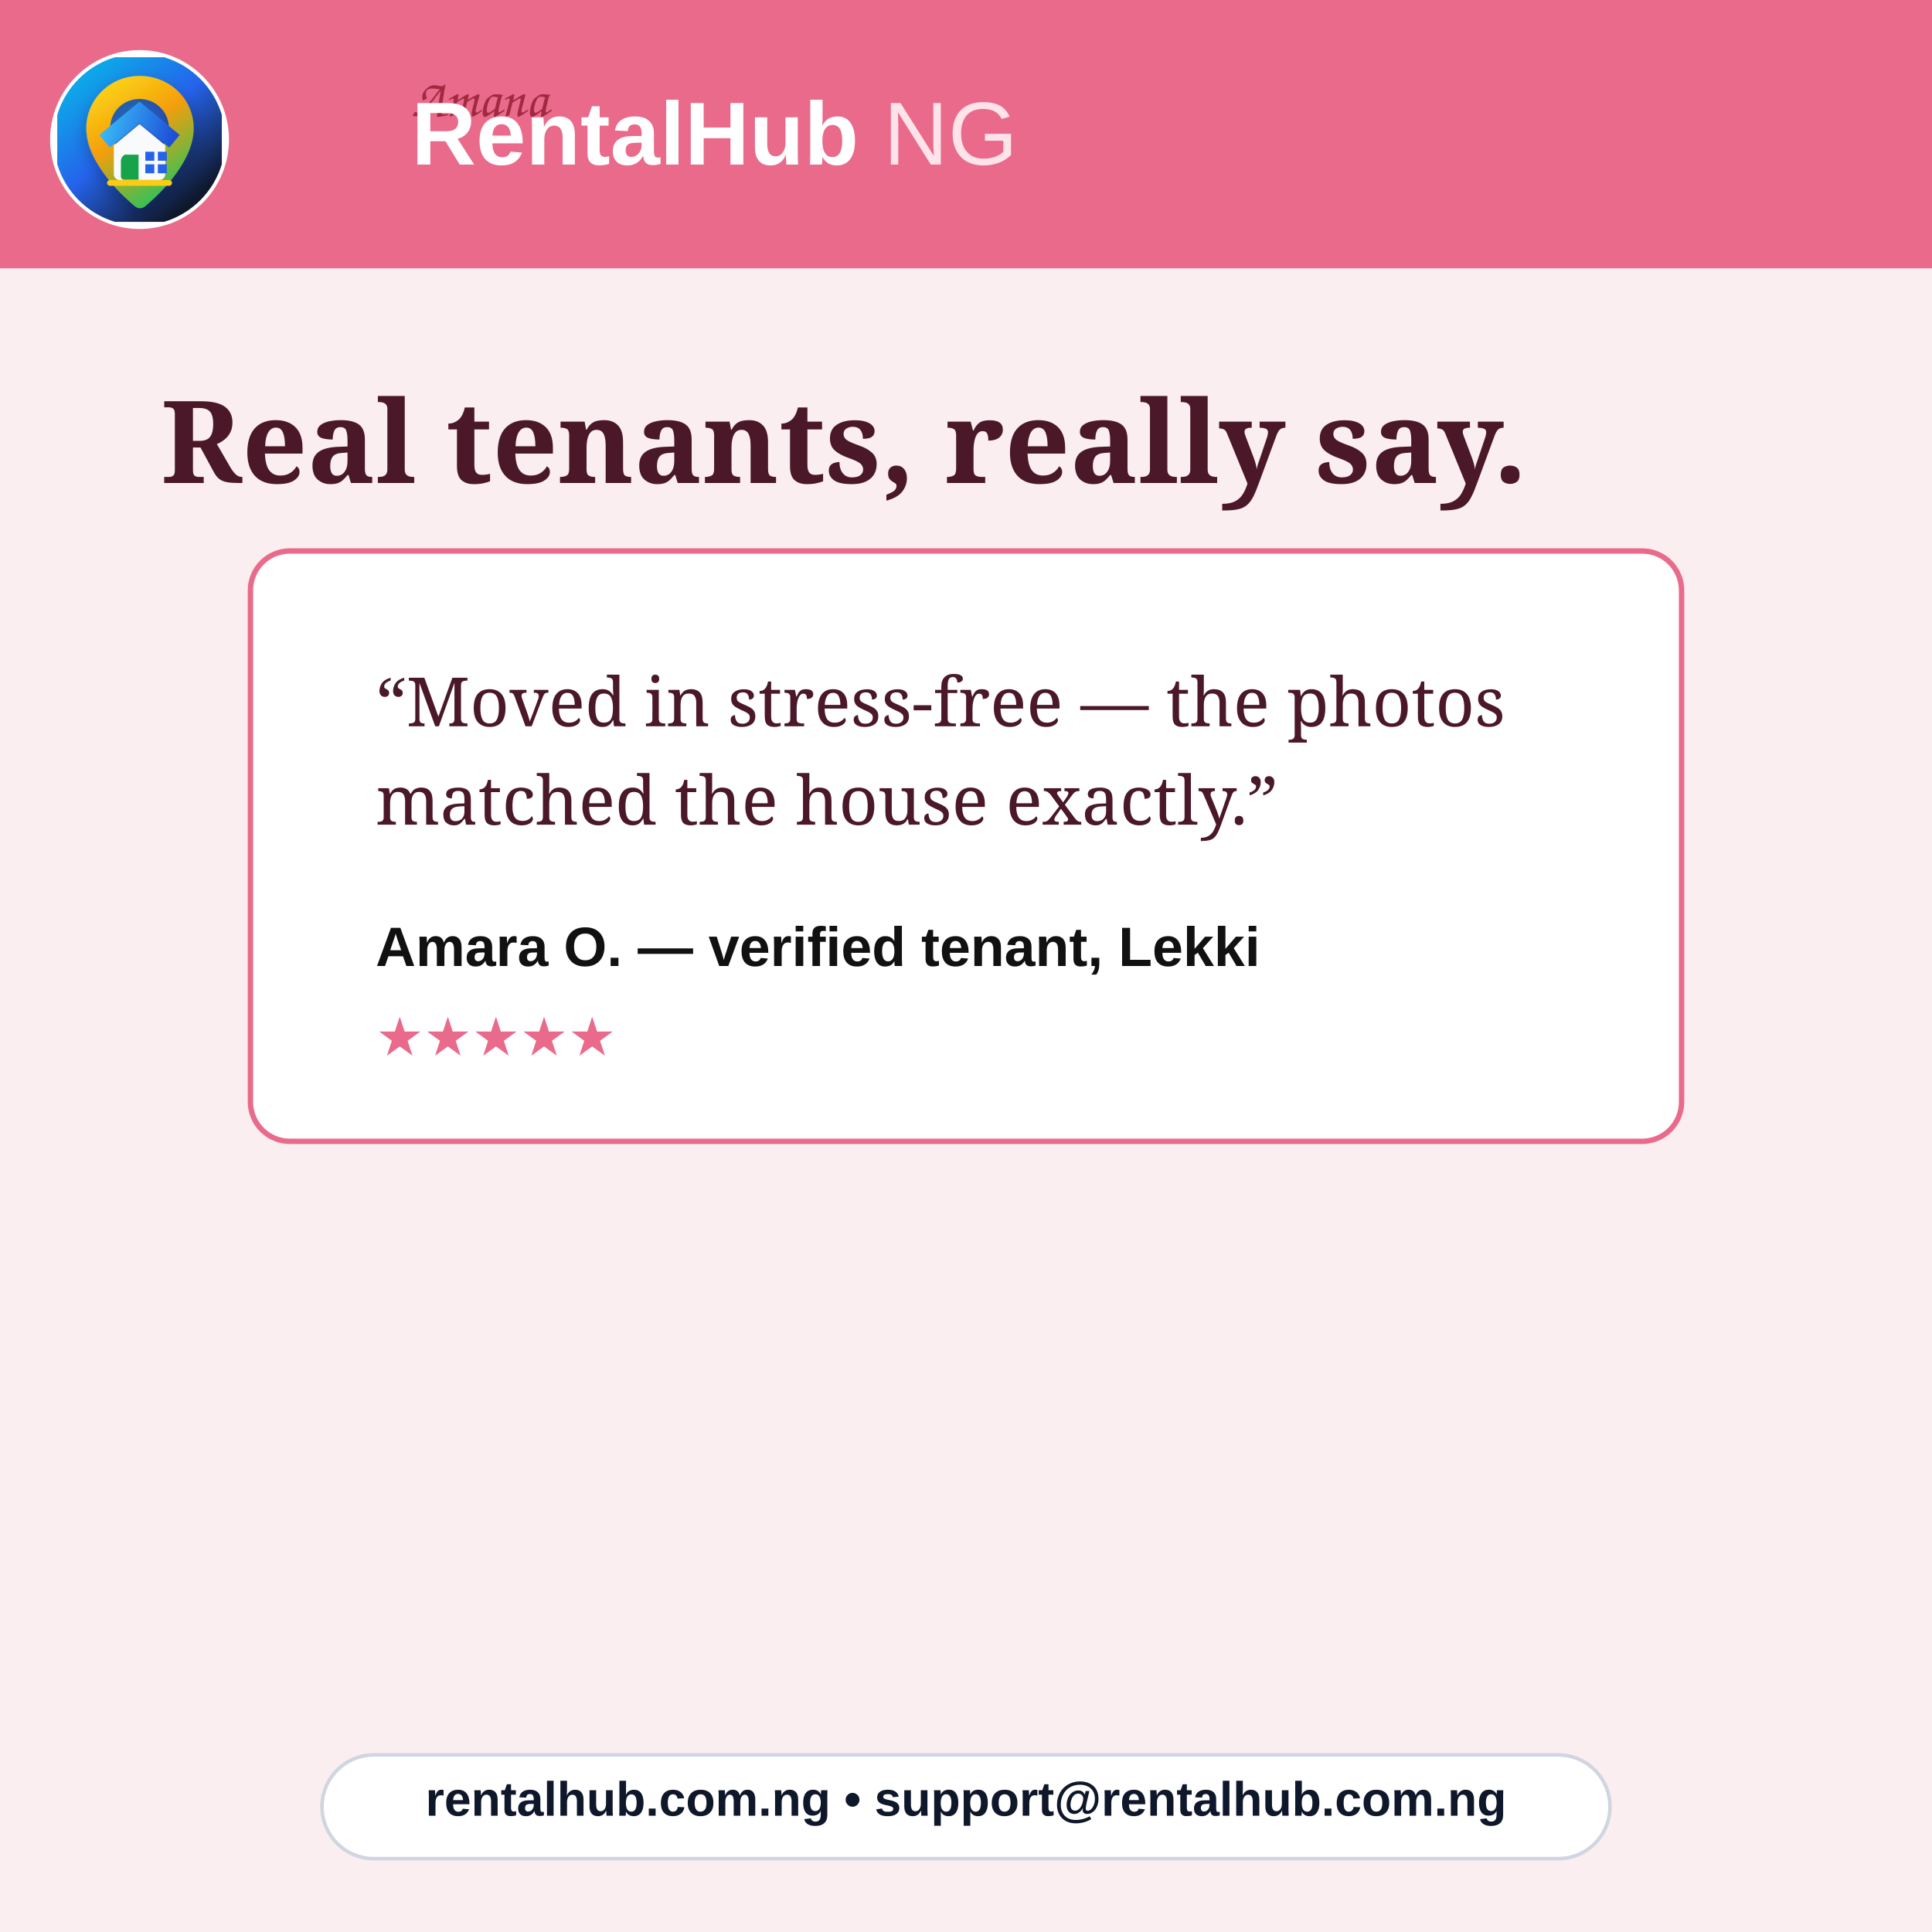
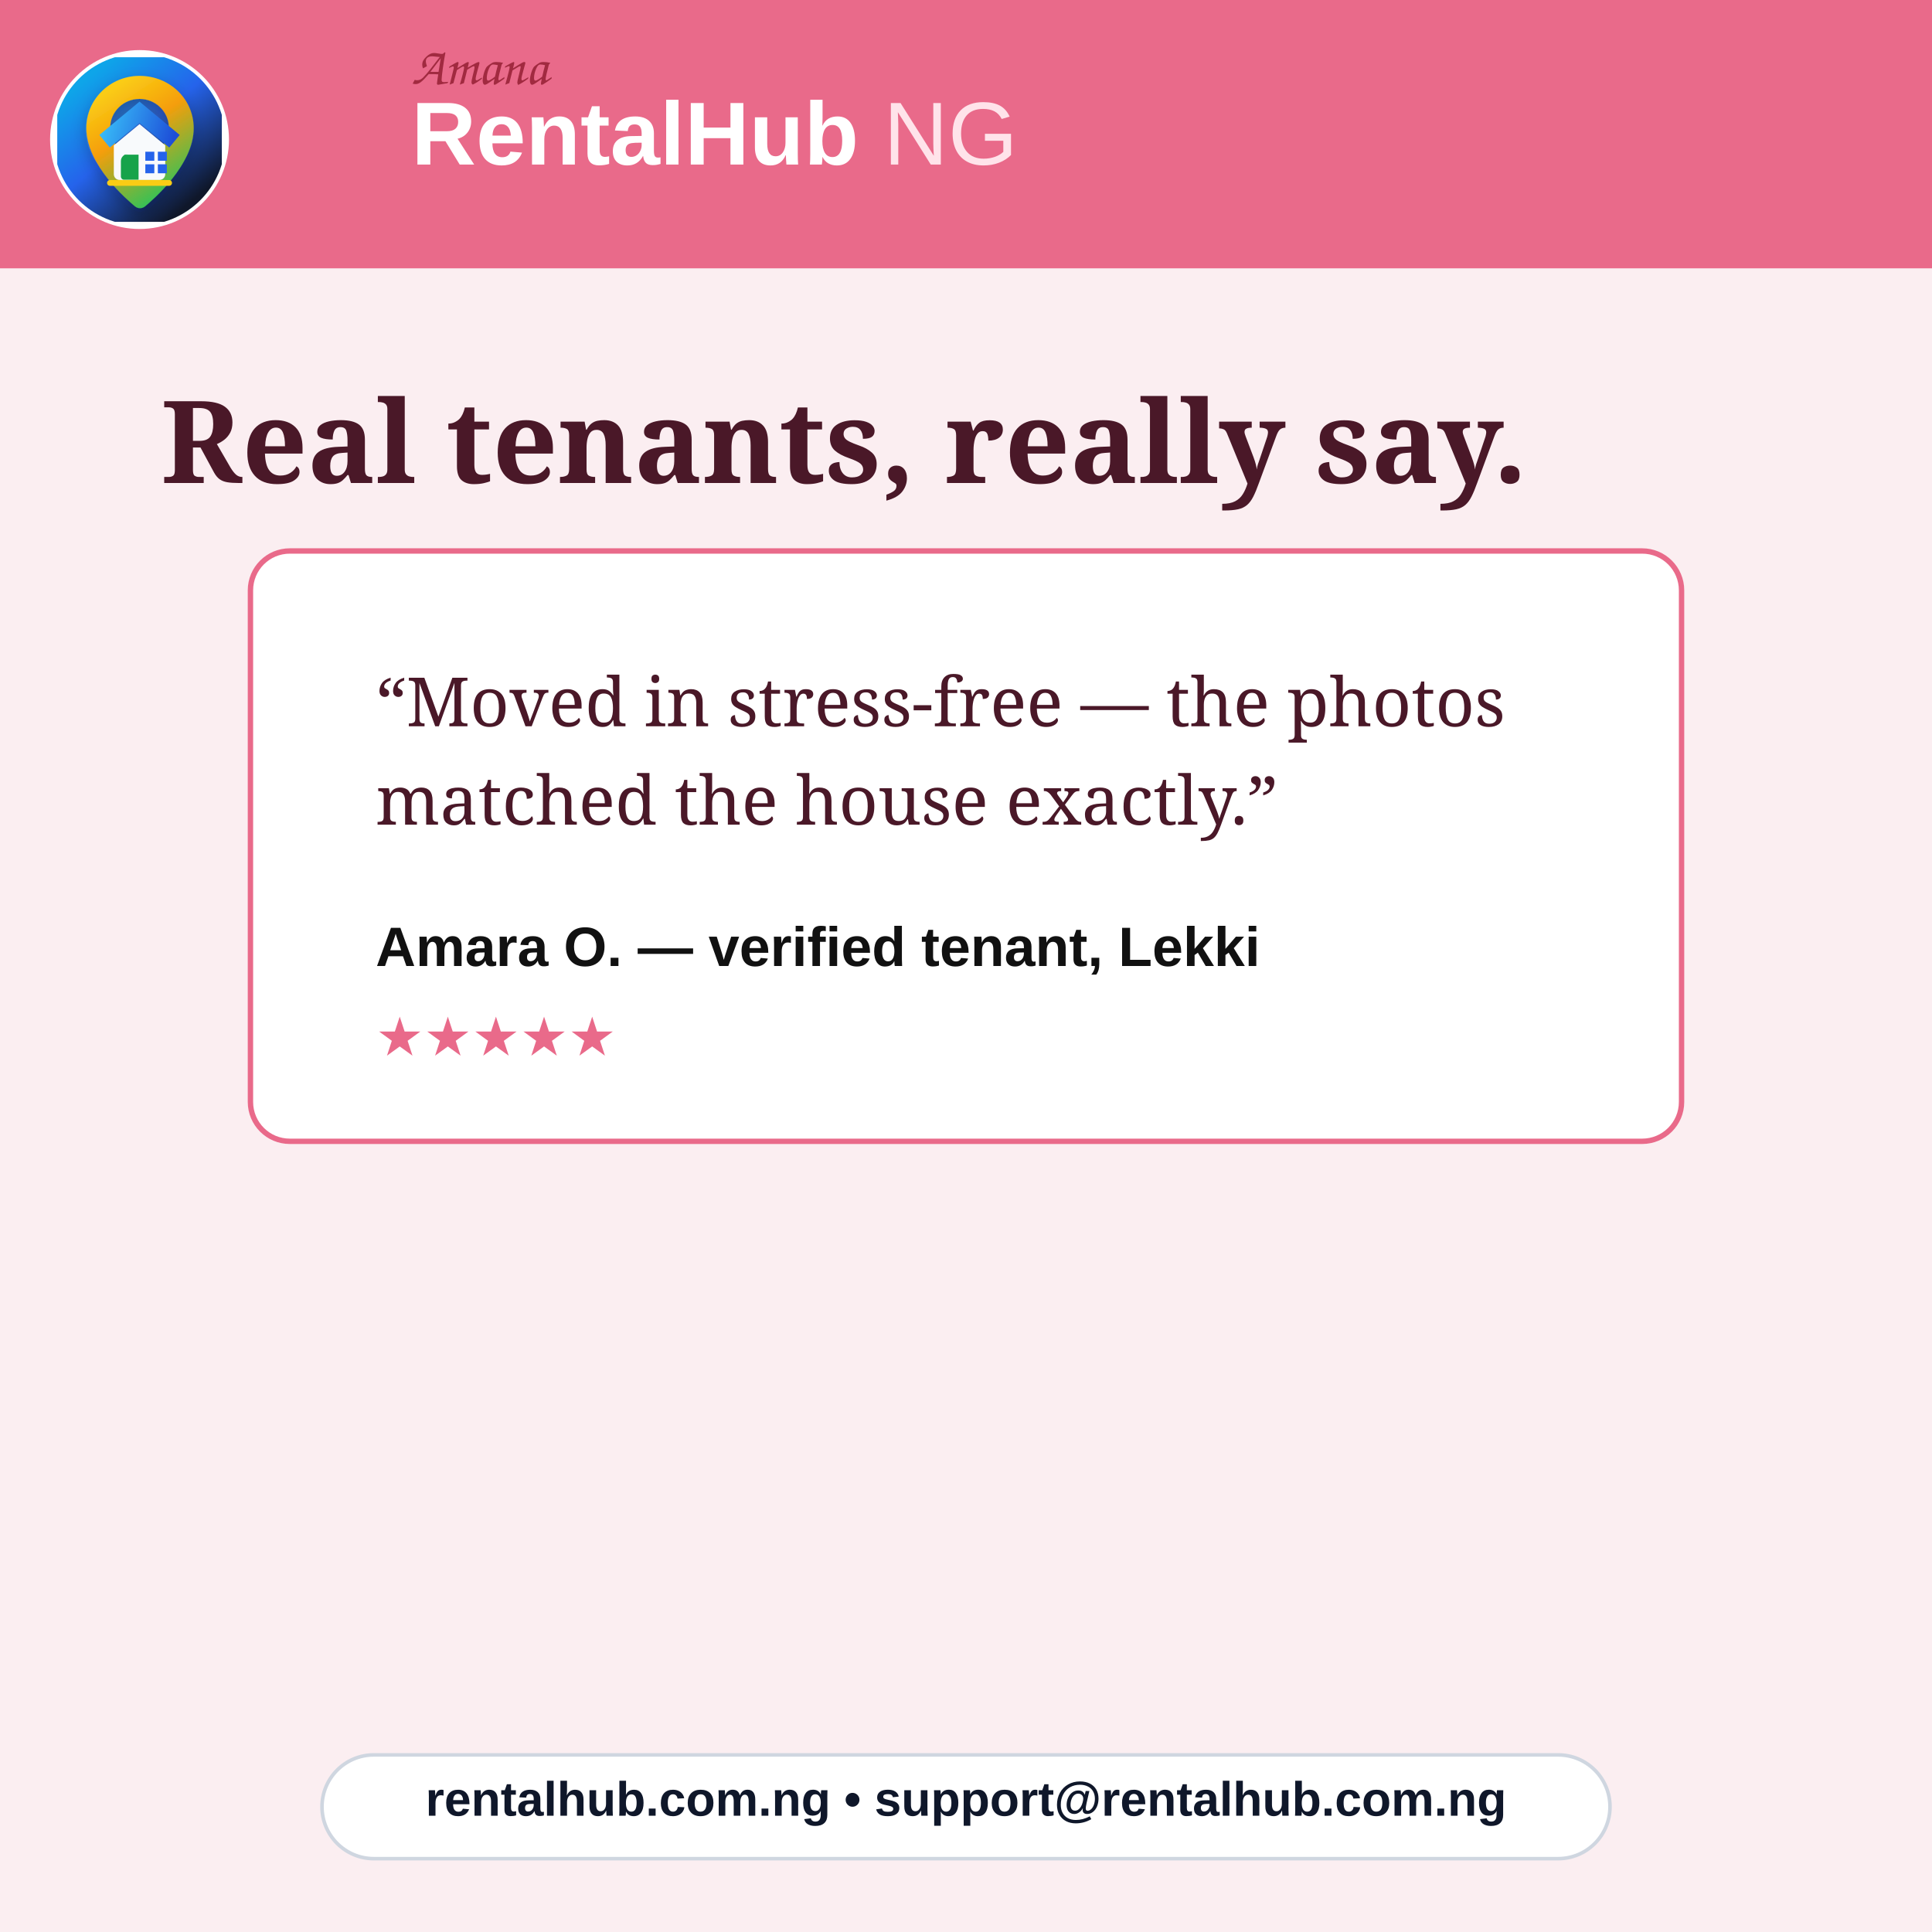
<svg xmlns="http://www.w3.org/2000/svg" width="1080" height="1080" viewBox="0 0 1080 1080" preserveAspectRatio="xMidYMid slice">
  <defs>
    <linearGradient id="sky" x1="96" x2="416" y1="62" y2="450" gradientUnits="userSpaceOnUse">
      <stop offset="0" stop-color="#0ea5e9" />
      <stop offset="0.46" stop-color="#2563eb" />
      <stop offset="1" stop-color="#0f172a" />
    </linearGradient>
    <linearGradient id="pin" x1="160" x2="372" y1="104" y2="430" gradientUnits="userSpaceOnUse">
      <stop offset="0" stop-color="#facc15" />
      <stop offset="0.38" stop-color="#f59e0b" />
      <stop offset="1" stop-color="#22c55e" />
    </linearGradient>
    <linearGradient id="roof" x1="148" x2="363" y1="180" y2="250" gradientUnits="userSpaceOnUse">
      <stop offset="0" stop-color="#38bdf8" />
      <stop offset="1" stop-color="#1d4ed8" />
    </linearGradient>
    <filter id="shadow" x="-25%" y="-20%" width="150%" height="160%">
      <feDropShadow dx="0" dy="20" stdDeviation="24" flood-color="#0f172a" flood-opacity="0.24" />
    </filter>
  </defs>
  <rect width="1080" height="1080" fill="#FBEEF1" />
  <rect width="1080" height="150" fill="#E96A8A" />
  <clipPath id="logoclip">
    <circle cx="78" cy="78" r="48" />
  </clipPath>
  <circle cx="78" cy="78" r="50" fill="#ffffff" />
  <g clip-path="url(#logoclip)">
    <g transform="translate(32, 32) scale(0.1796875)">
      <rect width="512" height="512" rx="112" fill="url(#sky)" />
      <circle cx="256" cy="226" r="168" fill="#ffffff" opacity="0.08" />
      <circle cx="256" cy="226" r="132" fill="#0f172a" opacity="0.2" />
      <path filter="url(#shadow)" d="M256 58c-91.4 0-165.5 72.7-165.5 162.4 0 115.4 128.2 224.2 151.4 243.6a24.5 24.5 0 0 0 31.2 0c23.2-19.4 151.4-128.2 151.4-243.6C424.5 130.7 350.4 58 256 58Zm0 250.8c-50.4 0-91.3-40.1-91.3-89.6S205.6 129.6 256 129.6s91.3 40.1 91.3 89.6-40.9 89.6-91.3 89.6Z" fill="url(#pin)" />
      <path d="M131 241.8 256 138l125 103.8-32.5 39.1L256 204.3l-92.5 76.6L131 241.8Z" fill="url(#roof)" />
      <path d="M176 274.2 256 208l80 66.2v89.6a18 18 0 0 1-18 18H194a18 18 0 0 1-18-18v-89.6Z" fill="#f8fafc" />
      <path d="M208 303h45v78h-45a10 10 0 0 1-10-10v-48a22 22 0 0 1 22-22Z" fill="#16a34a" />
      <path d="M274 294h28v28h-28v-28Zm39 0h28v28h-28v-28Zm-39 39h28v28h-28v-28Zm39 0h28v28h-28v-28Z" fill="#2563eb" />
      <path d="M164 391h184" stroke="#facc15" stroke-linecap="round" stroke-width="18" />
    </g>
  </g>
-   <text x="230" y="65" font-family="'Segoe Script', 'Brush Script MT', 'Lucida Handwriting', cursive" font-size="30" fill="#a12a40">Amana</text>
+   <text x="230" y="47" font-family="'Segoe Script', 'Brush Script MT', 'Lucida Handwriting', cursive" font-size="30" fill="#a12a40">Amana</text>
  <text x="230" y="92" font-family="Arial, Helvetica, sans-serif" font-weight="800" font-size="50" fill="#FFFFFF">RentalHub <tspan font-weight="400" fill="#FFE3EA">NG</tspan>
  </text>
  <text x="90" y="270" font-family="Georgia, serif" font-weight="700" font-size="64" fill="#4A1828">Real tenants, really say.</text>
  <rect x="140" y="308" width="800" height="330" rx="22" fill="#FFFFFF" stroke="#E96A8A" stroke-width="3" />
  <text x="210" y="406" font-family="Georgia, serif" font-size="38" fill="#4A1828">“Moved in stress-free — the photos</text>
  <text x="210" y="461" font-family="Georgia, serif" font-size="38" fill="#4A1828">matched the house exactly.”</text>
  <text x="210" y="540" font-family="Arial, Helvetica, sans-serif" font-weight="700" font-size="31" fill="#111">Amara O. — verified tenant, Lekki</text>
  <text x="210" y="590" font-family="Arial, Helvetica, sans-serif" font-size="30" fill="#E96A8A">★★★★★</text>
  <rect x="180" y="981" width="720" height="58" rx="29" fill="#FFFFFF" stroke="#CFD6E0" stroke-width="2" />
  <text x="540" y="1015" text-anchor="middle" font-family="Arial, Helvetica, sans-serif" font-weight="600" font-size="27" fill="#0f172a">rentalhub.com.ng  •  support@rentalhub.com.ng</text>
</svg>
